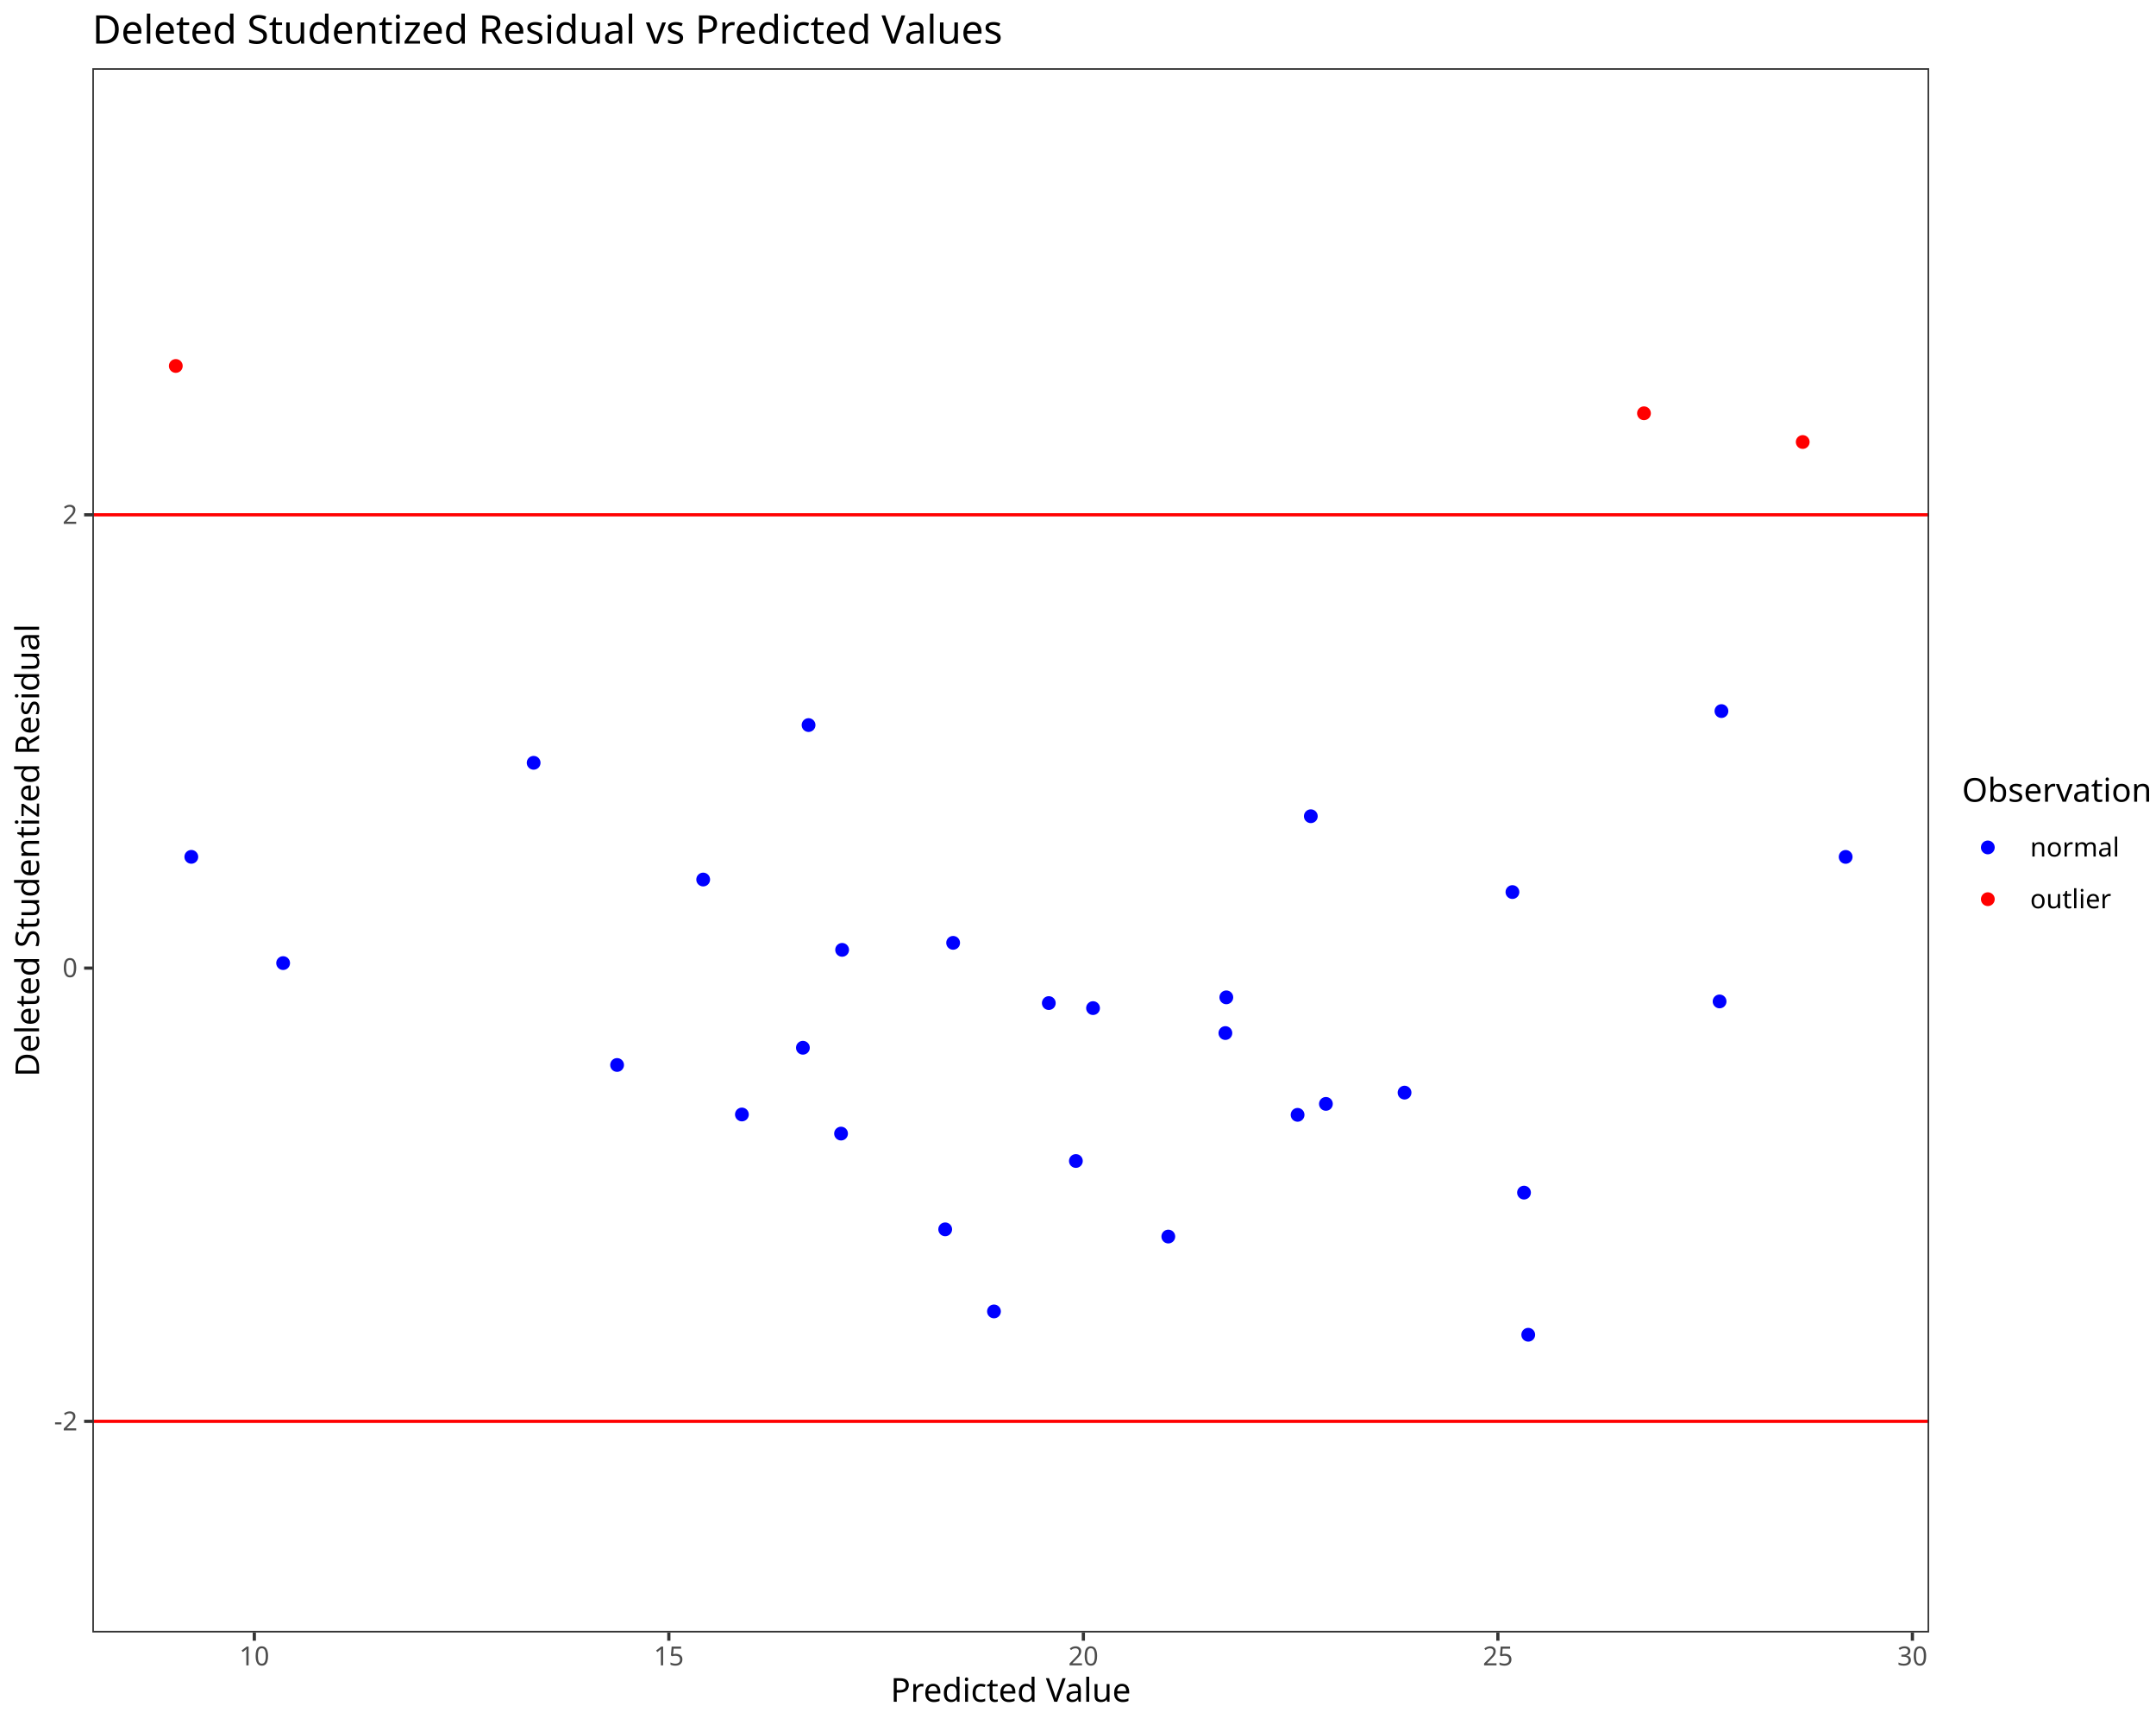
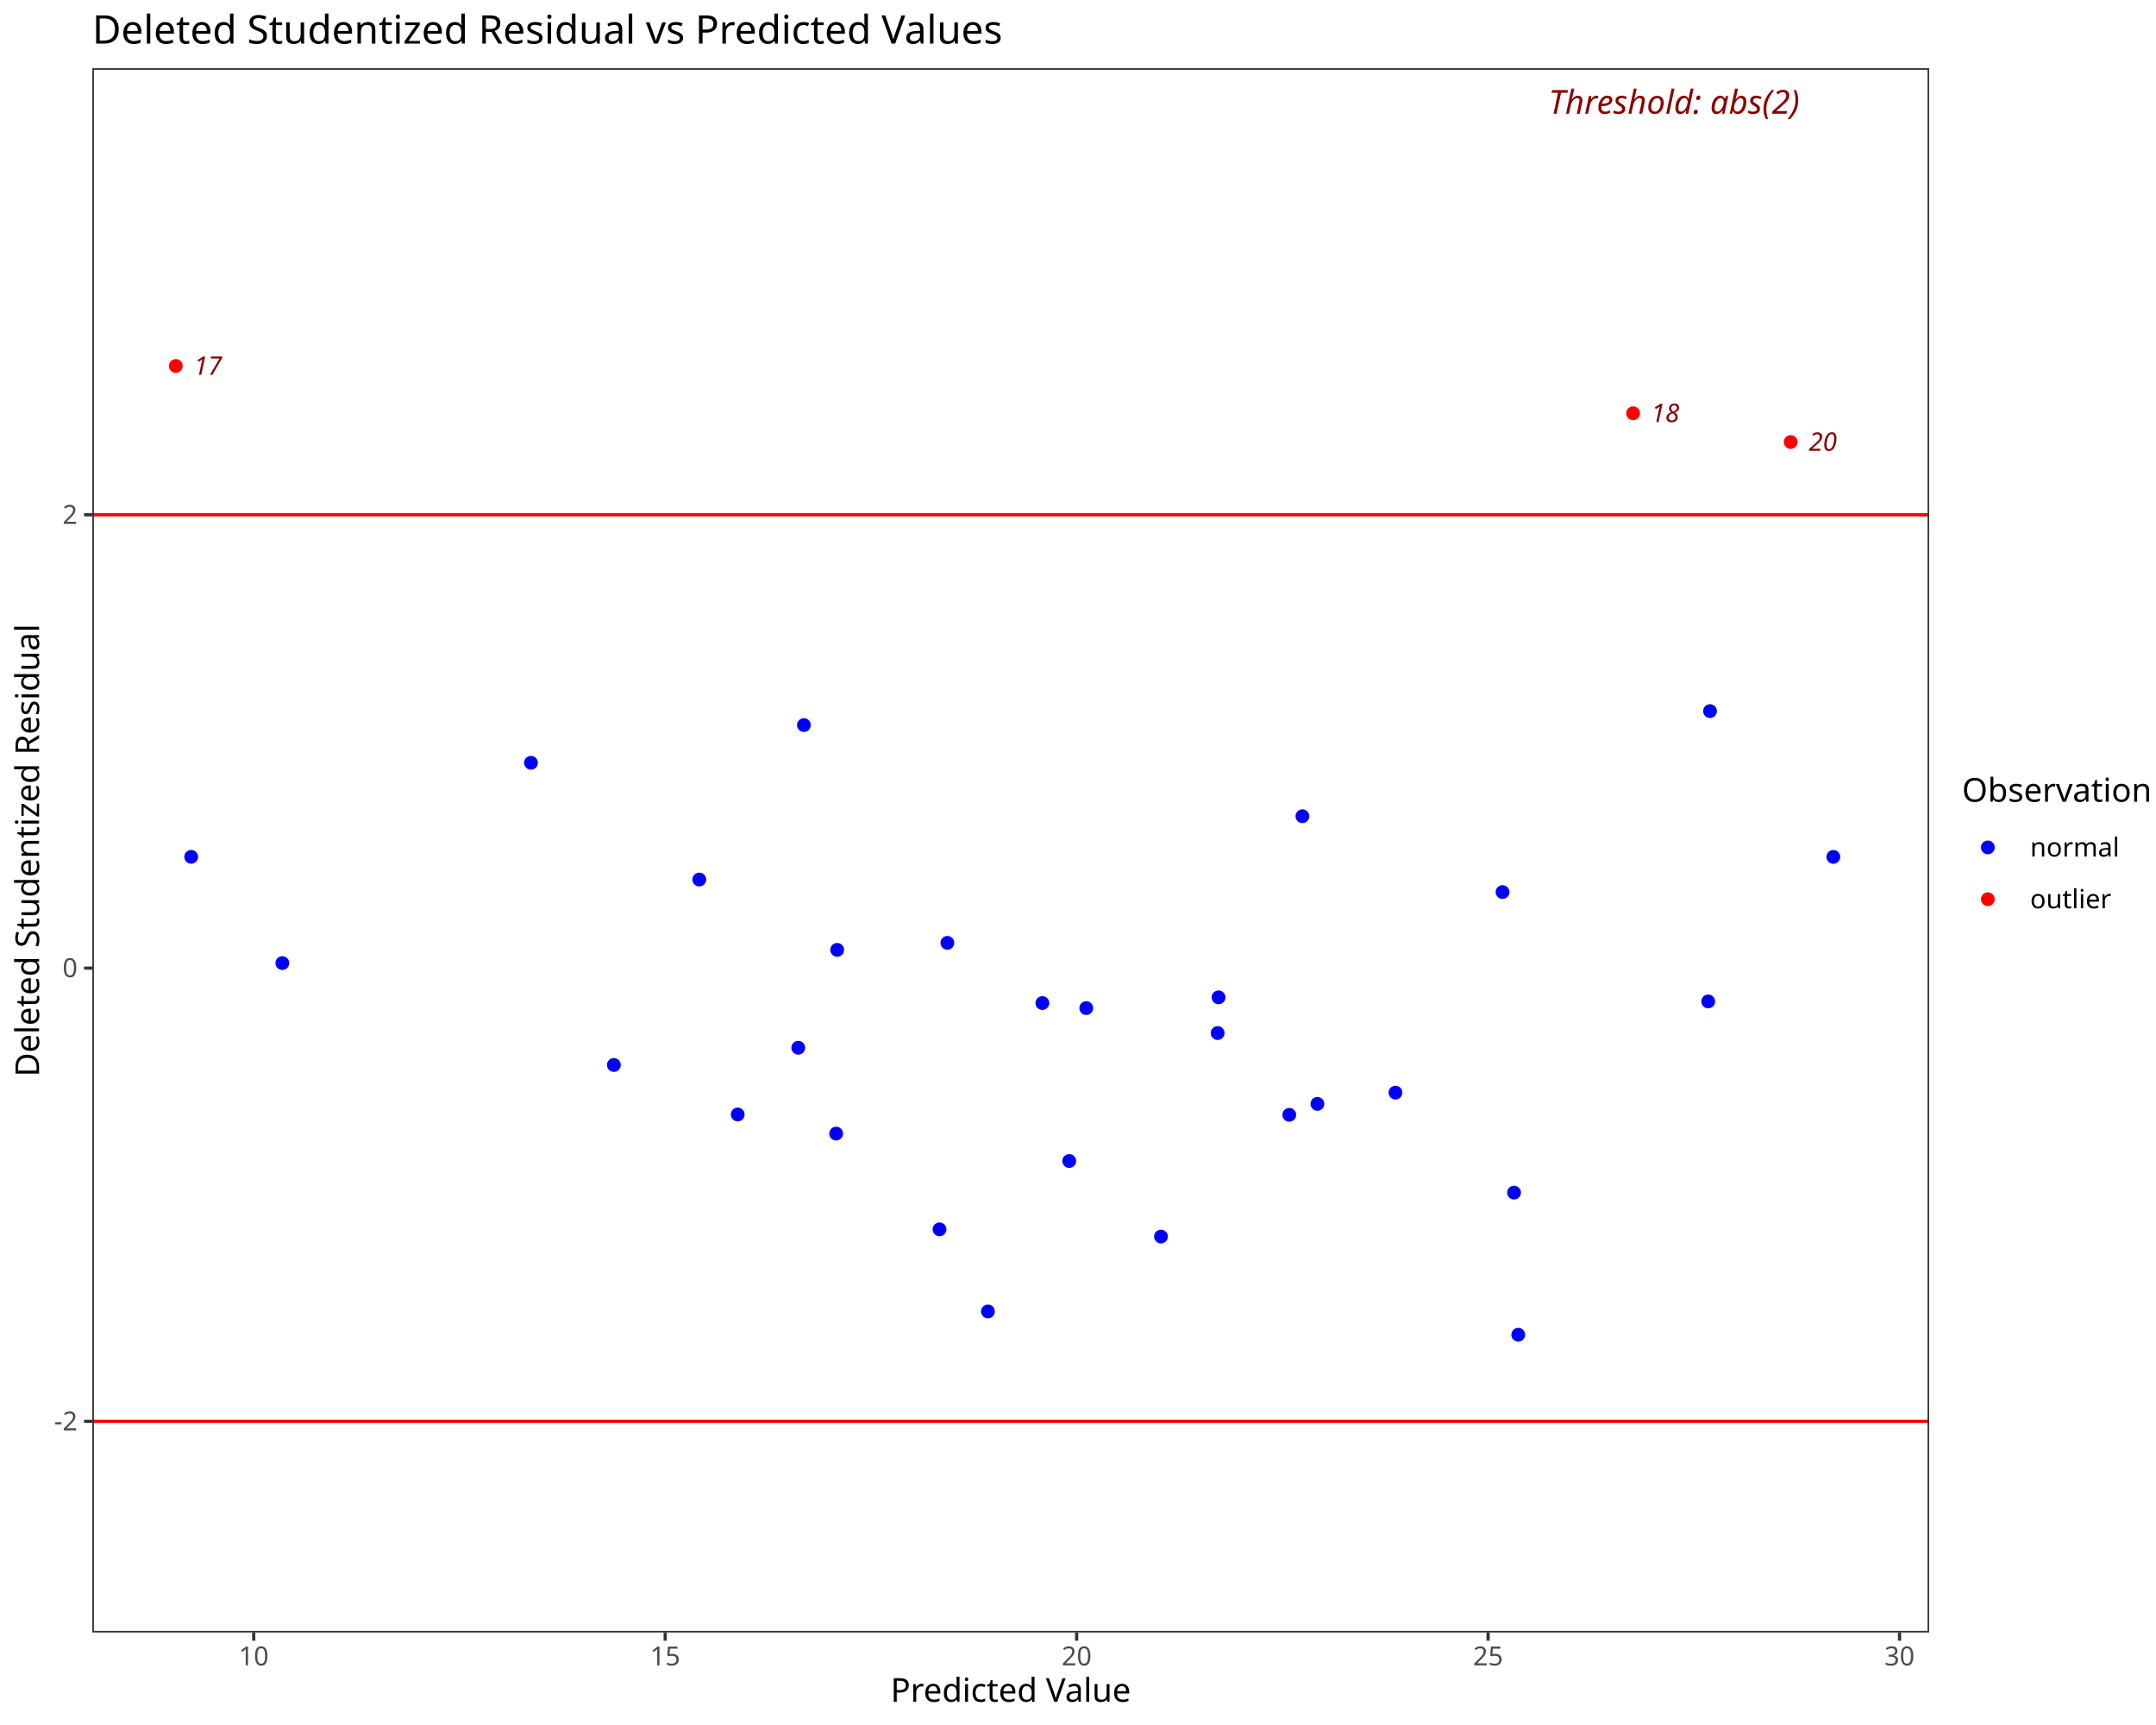
<svg xmlns="http://www.w3.org/2000/svg" class="svglite" data-engine-version="2.0" width="720.00pt" height="576.00pt" viewBox="0 0 720.00 576.00">
  <defs>
    <style type="text/css">
    .svglite line, .svglite polyline, .svglite polygon, .svglite path, .svglite rect, .svglite circle {
      fill: none;
      stroke: #000000;
      stroke-linecap: round;
      stroke-linejoin: round;
      stroke-miterlimit: 10.00;
    }
  </style>
  </defs>
  <rect width="100%" height="100%" style="stroke: none; fill: #FFFFFF;" />
  <defs>
    <clipPath id="cpMC4wMHw3MjAuMDB8MC4wMHw1NzYuMDA=">
      <rect x="0.00" y="0.00" width="720.00" height="576.00" />
    </clipPath>
  </defs>
  <g clip-path="url(#cpMC4wMHw3MjAuMDB8MC4wMHw1NzYuMDA=)">
    <rect x="0.00" y="0.00" width="720.00" height="576.00" style="stroke-width: 1.07; stroke: #FFFFFF; fill: #FFFFFF;" />
  </g>
  <defs>
    <clipPath id="cpMzAuODN8NjQ0LjI0fDIyLjc4fDU0NS4xMQ==">
      <rect x="30.83" y="22.78" width="613.41" height="522.33" />
    </clipPath>
  </defs>
  <g clip-path="url(#cpMzAuODN8NjQ0LjI0fDIyLjc4fDU0NS4xMQ==)">
    <rect x="30.83" y="22.78" width="613.41" height="522.33" style="stroke-width: 1.07; stroke: none; fill: #FFFFFF;" />
-     <circle cx="433.33" cy="372.26" r="1.95" style="stroke-width: 0.71; stroke: #0000FF; fill: #0000FF;" />
-     <circle cx="409.22" cy="344.95" r="1.95" style="stroke-width: 0.71; stroke: #0000FF; fill: #0000FF;" />
-     <circle cx="508.95" cy="398.23" r="1.95" style="stroke-width: 0.71; stroke: #0000FF; fill: #0000FF;" />
-     <circle cx="409.53" cy="333.03" r="1.95" style="stroke-width: 0.71; stroke: #0000FF; fill: #0000FF;" />
-     <circle cx="318.30" cy="314.83" r="1.95" style="stroke-width: 0.71; stroke: #0000FF; fill: #0000FF;" />
-     <circle cx="390.16" cy="412.90" r="1.95" style="stroke-width: 0.71; stroke: #0000FF; fill: #0000FF;" />
-     <circle cx="247.76" cy="372.14" r="1.95" style="stroke-width: 0.71; stroke: #0000FF; fill: #0000FF;" />
-     <circle cx="437.75" cy="272.55" r="1.95" style="stroke-width: 0.71; stroke: #0000FF; fill: #0000FF;" />
-     <circle cx="469.05" cy="364.84" r="1.95" style="stroke-width: 0.71; stroke: #0000FF; fill: #0000FF;" />
-     <circle cx="350.25" cy="334.94" r="1.95" style="stroke-width: 0.71; stroke: #0000FF; fill: #0000FF;" />
-     <circle cx="359.29" cy="387.67" r="1.95" style="stroke-width: 0.71; stroke: #0000FF; fill: #0000FF;" />
-     <circle cx="234.83" cy="293.69" r="1.95" style="stroke-width: 0.71; stroke: #0000FF; fill: #0000FF;" />
-     <circle cx="281.23" cy="317.17" r="1.95" style="stroke-width: 0.71; stroke: #0000FF; fill: #0000FF;" />
-     <circle cx="280.87" cy="378.52" r="1.95" style="stroke-width: 0.71; stroke: #0000FF; fill: #0000FF;" />
-     <circle cx="94.55" cy="321.59" r="1.95" style="stroke-width: 0.71; stroke: #0000FF; fill: #0000FF;" />
-     <circle cx="63.89" cy="286.11" r="1.95" style="stroke-width: 0.71; stroke: #0000FF; fill: #0000FF;" />
+     <circle cx="430.56" cy="372.26" r="1.95" style="stroke-width: 0.71; stroke: #0000FF; fill: #0000FF;" />
+     <circle cx="406.63" cy="344.95" r="1.95" style="stroke-width: 0.71; stroke: #0000FF; fill: #0000FF;" />
+     <circle cx="505.62" cy="398.23" r="1.95" style="stroke-width: 0.71; stroke: #0000FF; fill: #0000FF;" />
+     <circle cx="406.94" cy="333.03" r="1.95" style="stroke-width: 0.71; stroke: #0000FF; fill: #0000FF;" />
+     <circle cx="316.38" cy="314.83" r="1.95" style="stroke-width: 0.71; stroke: #0000FF; fill: #0000FF;" />
+     <circle cx="387.71" cy="412.90" r="1.95" style="stroke-width: 0.71; stroke: #0000FF; fill: #0000FF;" />
+     <circle cx="246.36" cy="372.14" r="1.95" style="stroke-width: 0.71; stroke: #0000FF; fill: #0000FF;" />
+     <circle cx="434.94" cy="272.55" r="1.95" style="stroke-width: 0.71; stroke: #0000FF; fill: #0000FF;" />
+     <circle cx="466.02" cy="364.84" r="1.95" style="stroke-width: 0.71; stroke: #0000FF; fill: #0000FF;" />
+     <circle cx="348.10" cy="334.94" r="1.95" style="stroke-width: 0.71; stroke: #0000FF; fill: #0000FF;" />
+     <circle cx="357.07" cy="387.67" r="1.95" style="stroke-width: 0.71; stroke: #0000FF; fill: #0000FF;" />
+     <circle cx="233.53" cy="293.69" r="1.95" style="stroke-width: 0.71; stroke: #0000FF; fill: #0000FF;" />
+     <circle cx="279.58" cy="317.17" r="1.95" style="stroke-width: 0.71; stroke: #0000FF; fill: #0000FF;" />
+     <circle cx="279.23" cy="378.52" r="1.95" style="stroke-width: 0.71; stroke: #0000FF; fill: #0000FF;" />
+     <circle cx="94.29" cy="321.59" r="1.95" style="stroke-width: 0.71; stroke: #0000FF; fill: #0000FF;" />
+     <circle cx="63.85" cy="286.11" r="1.95" style="stroke-width: 0.71; stroke: #0000FF; fill: #0000FF;" />
    <circle cx="58.71" cy="122.20" r="1.95" style="stroke-width: 0.71; stroke: #FF0000; fill: #FF0000;" />
-     <circle cx="549.01" cy="138.00" r="1.95" style="stroke-width: 0.71; stroke: #FF0000; fill: #FF0000;" />
-     <circle cx="616.36" cy="286.13" r="1.95" style="stroke-width: 0.71; stroke: #0000FF; fill: #0000FF;" />
-     <circle cx="602.02" cy="147.59" r="1.95" style="stroke-width: 0.71; stroke: #FF0000; fill: #FF0000;" />
-     <circle cx="510.36" cy="445.69" r="1.95" style="stroke-width: 0.71; stroke: #0000FF; fill: #0000FF;" />
-     <circle cx="315.65" cy="410.49" r="1.95" style="stroke-width: 0.71; stroke: #0000FF; fill: #0000FF;" />
-     <circle cx="331.94" cy="437.90" r="1.95" style="stroke-width: 0.71; stroke: #0000FF; fill: #0000FF;" />
-     <circle cx="206.08" cy="355.61" r="1.95" style="stroke-width: 0.71; stroke: #0000FF; fill: #0000FF;" />
-     <circle cx="270.02" cy="242.11" r="1.95" style="stroke-width: 0.71; stroke: #0000FF; fill: #0000FF;" />
-     <circle cx="574.26" cy="334.39" r="1.95" style="stroke-width: 0.71; stroke: #0000FF; fill: #0000FF;" />
-     <circle cx="505.08" cy="297.87" r="1.95" style="stroke-width: 0.71; stroke: #0000FF; fill: #0000FF;" />
-     <circle cx="574.88" cy="237.44" r="1.95" style="stroke-width: 0.71; stroke: #0000FF; fill: #0000FF;" />
-     <circle cx="268.13" cy="349.86" r="1.95" style="stroke-width: 0.71; stroke: #0000FF; fill: #0000FF;" />
-     <circle cx="365.02" cy="336.62" r="1.95" style="stroke-width: 0.71; stroke: #0000FF; fill: #0000FF;" />
-     <circle cx="178.21" cy="254.71" r="1.95" style="stroke-width: 0.71; stroke: #0000FF; fill: #0000FF;" />
-     <circle cx="442.79" cy="368.60" r="1.95" style="stroke-width: 0.71; stroke: #0000FF; fill: #0000FF;" />
+     <circle cx="545.38" cy="138.00" r="1.95" style="stroke-width: 0.71; stroke: #FF0000; fill: #FF0000;" />
+     <circle cx="612.24" cy="286.13" r="1.95" style="stroke-width: 0.71; stroke: #0000FF; fill: #0000FF;" />
+     <circle cx="598.00" cy="147.59" r="1.95" style="stroke-width: 0.71; stroke: #FF0000; fill: #FF0000;" />
+     <circle cx="507.02" cy="445.69" r="1.95" style="stroke-width: 0.71; stroke: #0000FF; fill: #0000FF;" />
+     <circle cx="313.75" cy="410.49" r="1.95" style="stroke-width: 0.71; stroke: #0000FF; fill: #0000FF;" />
+     <circle cx="329.92" cy="437.90" r="1.95" style="stroke-width: 0.71; stroke: #0000FF; fill: #0000FF;" />
+     <circle cx="205.00" cy="355.61" r="1.95" style="stroke-width: 0.71; stroke: #0000FF; fill: #0000FF;" />
+     <circle cx="268.46" cy="242.11" r="1.95" style="stroke-width: 0.71; stroke: #0000FF; fill: #0000FF;" />
+     <circle cx="570.45" cy="334.39" r="1.95" style="stroke-width: 0.71; stroke: #0000FF; fill: #0000FF;" />
+     <circle cx="501.78" cy="297.87" r="1.95" style="stroke-width: 0.71; stroke: #0000FF; fill: #0000FF;" />
+     <circle cx="571.06" cy="237.44" r="1.95" style="stroke-width: 0.71; stroke: #0000FF; fill: #0000FF;" />
+     <circle cx="266.58" cy="349.86" r="1.95" style="stroke-width: 0.71; stroke: #0000FF; fill: #0000FF;" />
+     <circle cx="362.76" cy="336.62" r="1.95" style="stroke-width: 0.71; stroke: #0000FF; fill: #0000FF;" />
+     <circle cx="177.32" cy="254.71" r="1.95" style="stroke-width: 0.71; stroke: #0000FF; fill: #0000FF;" />
+     <circle cx="439.95" cy="368.60" r="1.95" style="stroke-width: 0.71; stroke: #0000FF; fill: #0000FF;" />
    <line x1="30.83" y1="474.61" x2="644.24" y2="474.61" style="stroke-width: 1.07; stroke: #FF0000; stroke-linecap: butt;" />
    <line x1="30.83" y1="171.90" x2="644.24" y2="171.90" style="stroke-width: 1.07; stroke: #FF0000; stroke-linecap: butt;" />
+     <text x="64.73" y="125.14" style="font-size: 8.54px; font-style: italic; fill: #8B0000; font-family: sans;" textLength="9.50px" lengthAdjust="spacingAndGlyphs">17</text>
+     <text x="551.40" y="140.93" style="font-size: 8.54px; font-style: italic; fill: #8B0000; font-family: sans;" textLength="9.50px" lengthAdjust="spacingAndGlyphs">18</text>
+     <text x="604.02" y="150.53" style="font-size: 8.54px; font-style: italic; fill: #8B0000; font-family: sans;" textLength="9.50px" lengthAdjust="spacingAndGlyphs">20</text>
+     <text x="600.98" y="37.98" text-anchor="end" style="font-size: 11.04px; font-style: italic; fill: #8B0000; font-family: sans;" textLength="86.53px" lengthAdjust="spacingAndGlyphs">Threshold: abs(2)</text>
    <rect x="30.83" y="22.78" width="613.41" height="522.33" style="stroke-width: 1.07; stroke: #333333;" />
  </g>
  <g clip-path="url(#cpMC4wMHw3MjAuMDB8MC4wMHw1NzYuMDA=)">
    <text x="25.90" y="477.64" text-anchor="end" style="font-size: 8.80px; fill: #4D4D4D; font-family: sans;" textLength="7.82px" lengthAdjust="spacingAndGlyphs">-2</text>
    <text x="25.90" y="326.28" text-anchor="end" style="font-size: 8.80px; fill: #4D4D4D; font-family: sans;" textLength="4.89px" lengthAdjust="spacingAndGlyphs">0</text>
    <text x="25.90" y="174.93" text-anchor="end" style="font-size: 8.80px; fill: #4D4D4D; font-family: sans;" textLength="4.89px" lengthAdjust="spacingAndGlyphs">2</text>
    <polyline points="28.09,474.61 30.83,474.61 " style="stroke-width: 1.07; stroke: #333333; stroke-linecap: butt;" />
    <polyline points="28.09,323.26 30.83,323.26 " style="stroke-width: 1.07; stroke: #333333; stroke-linecap: butt;" />
    <polyline points="28.09,171.90 30.83,171.90 " style="stroke-width: 1.07; stroke: #333333; stroke-linecap: butt;" />
-     <polyline points="84.93,547.85 84.93,545.11 " style="stroke-width: 1.07; stroke: #333333; stroke-linecap: butt;" />
-     <polyline points="223.36,547.85 223.36,545.11 " style="stroke-width: 1.07; stroke: #333333; stroke-linecap: butt;" />
-     <polyline points="361.79,547.85 361.79,545.11 " style="stroke-width: 1.07; stroke: #333333; stroke-linecap: butt;" />
-     <polyline points="500.22,547.85 500.22,545.11 " style="stroke-width: 1.07; stroke: #333333; stroke-linecap: butt;" />
-     <polyline points="638.65,547.85 638.65,545.11 " style="stroke-width: 1.07; stroke: #333333; stroke-linecap: butt;" />
-     <text x="84.93" y="556.10" text-anchor="middle" style="font-size: 8.80px; fill: #4D4D4D; font-family: sans;" textLength="9.79px" lengthAdjust="spacingAndGlyphs">10</text>
-     <text x="223.36" y="556.10" text-anchor="middle" style="font-size: 8.80px; fill: #4D4D4D; font-family: sans;" textLength="9.79px" lengthAdjust="spacingAndGlyphs">15</text>
-     <text x="361.79" y="556.10" text-anchor="middle" style="font-size: 8.80px; fill: #4D4D4D; font-family: sans;" textLength="9.79px" lengthAdjust="spacingAndGlyphs">20</text>
-     <text x="500.22" y="556.10" text-anchor="middle" style="font-size: 8.80px; fill: #4D4D4D; font-family: sans;" textLength="9.79px" lengthAdjust="spacingAndGlyphs">25</text>
-     <text x="638.65" y="556.10" text-anchor="middle" style="font-size: 8.80px; fill: #4D4D4D; font-family: sans;" textLength="9.79px" lengthAdjust="spacingAndGlyphs">30</text>
+     <polyline points="84.73,547.85 84.73,545.11 " style="stroke-width: 1.07; stroke: #333333; stroke-linecap: butt;" />
+     <polyline points="222.14,547.85 222.14,545.11 " style="stroke-width: 1.07; stroke: #333333; stroke-linecap: butt;" />
+     <polyline points="359.55,547.85 359.55,545.11 " style="stroke-width: 1.07; stroke: #333333; stroke-linecap: butt;" />
+     <polyline points="496.95,547.85 496.95,545.11 " style="stroke-width: 1.07; stroke: #333333; stroke-linecap: butt;" />
+     <polyline points="634.36,547.85 634.36,545.11 " style="stroke-width: 1.07; stroke: #333333; stroke-linecap: butt;" />
+     <text x="84.73" y="556.10" text-anchor="middle" style="font-size: 8.80px; fill: #4D4D4D; font-family: sans;" textLength="9.79px" lengthAdjust="spacingAndGlyphs">10</text>
+     <text x="222.14" y="556.10" text-anchor="middle" style="font-size: 8.80px; fill: #4D4D4D; font-family: sans;" textLength="9.79px" lengthAdjust="spacingAndGlyphs">15</text>
+     <text x="359.55" y="556.10" text-anchor="middle" style="font-size: 8.80px; fill: #4D4D4D; font-family: sans;" textLength="9.79px" lengthAdjust="spacingAndGlyphs">20</text>
+     <text x="496.95" y="556.10" text-anchor="middle" style="font-size: 8.80px; fill: #4D4D4D; font-family: sans;" textLength="9.79px" lengthAdjust="spacingAndGlyphs">25</text>
+     <text x="634.36" y="556.10" text-anchor="middle" style="font-size: 8.80px; fill: #4D4D4D; font-family: sans;" textLength="9.79px" lengthAdjust="spacingAndGlyphs">30</text>
    <text x="337.54" y="568.24" text-anchor="middle" style="font-size: 11.00px; font-family: sans;" textLength="77.67px" lengthAdjust="spacingAndGlyphs">Predicted Value</text>
    <text transform="translate(13.05,283.95) rotate(-90)" text-anchor="middle" style="font-size: 11.00px; font-family: sans;" textLength="144.94px" lengthAdjust="spacingAndGlyphs">Deleted Studentized Residual</text>
    <rect x="655.20" y="259.00" width="59.32" height="49.89" style="stroke-width: 1.07; stroke: none; fill: #FFFFFF;" />
    <text x="655.20" y="267.71" style="font-size: 11.00px; font-family: sans;" textLength="59.32px" lengthAdjust="spacingAndGlyphs">Observation</text>
    <rect x="655.20" y="274.33" width="17.28" height="17.28" style="stroke-width: 1.07; stroke: none; fill: #FFFFFF;" />
    <circle cx="663.84" cy="282.97" r="1.95" style="stroke-width: 0.71; stroke: #0000FF; fill: #0000FF;" />
    <rect x="655.20" y="291.61" width="17.28" height="17.28" style="stroke-width: 1.07; stroke: none; fill: #FFFFFF;" />
    <circle cx="663.84" cy="300.25" r="1.95" style="stroke-width: 0.71; stroke: #FF0000; fill: #FF0000;" />
    <text x="677.96" y="286.00" style="font-size: 8.80px; font-family: sans;" textLength="26.90px" lengthAdjust="spacingAndGlyphs">normal</text>
    <text x="677.96" y="303.28" style="font-size: 8.80px; font-family: sans;" textLength="23.97px" lengthAdjust="spacingAndGlyphs">outlier</text>
    <text x="30.83" y="14.56" style="font-size: 13.20px; font-family: sans;" textLength="294.28px" lengthAdjust="spacingAndGlyphs">Deleted Studentized Residual vs Predicted Values</text>
  </g>
</svg>
